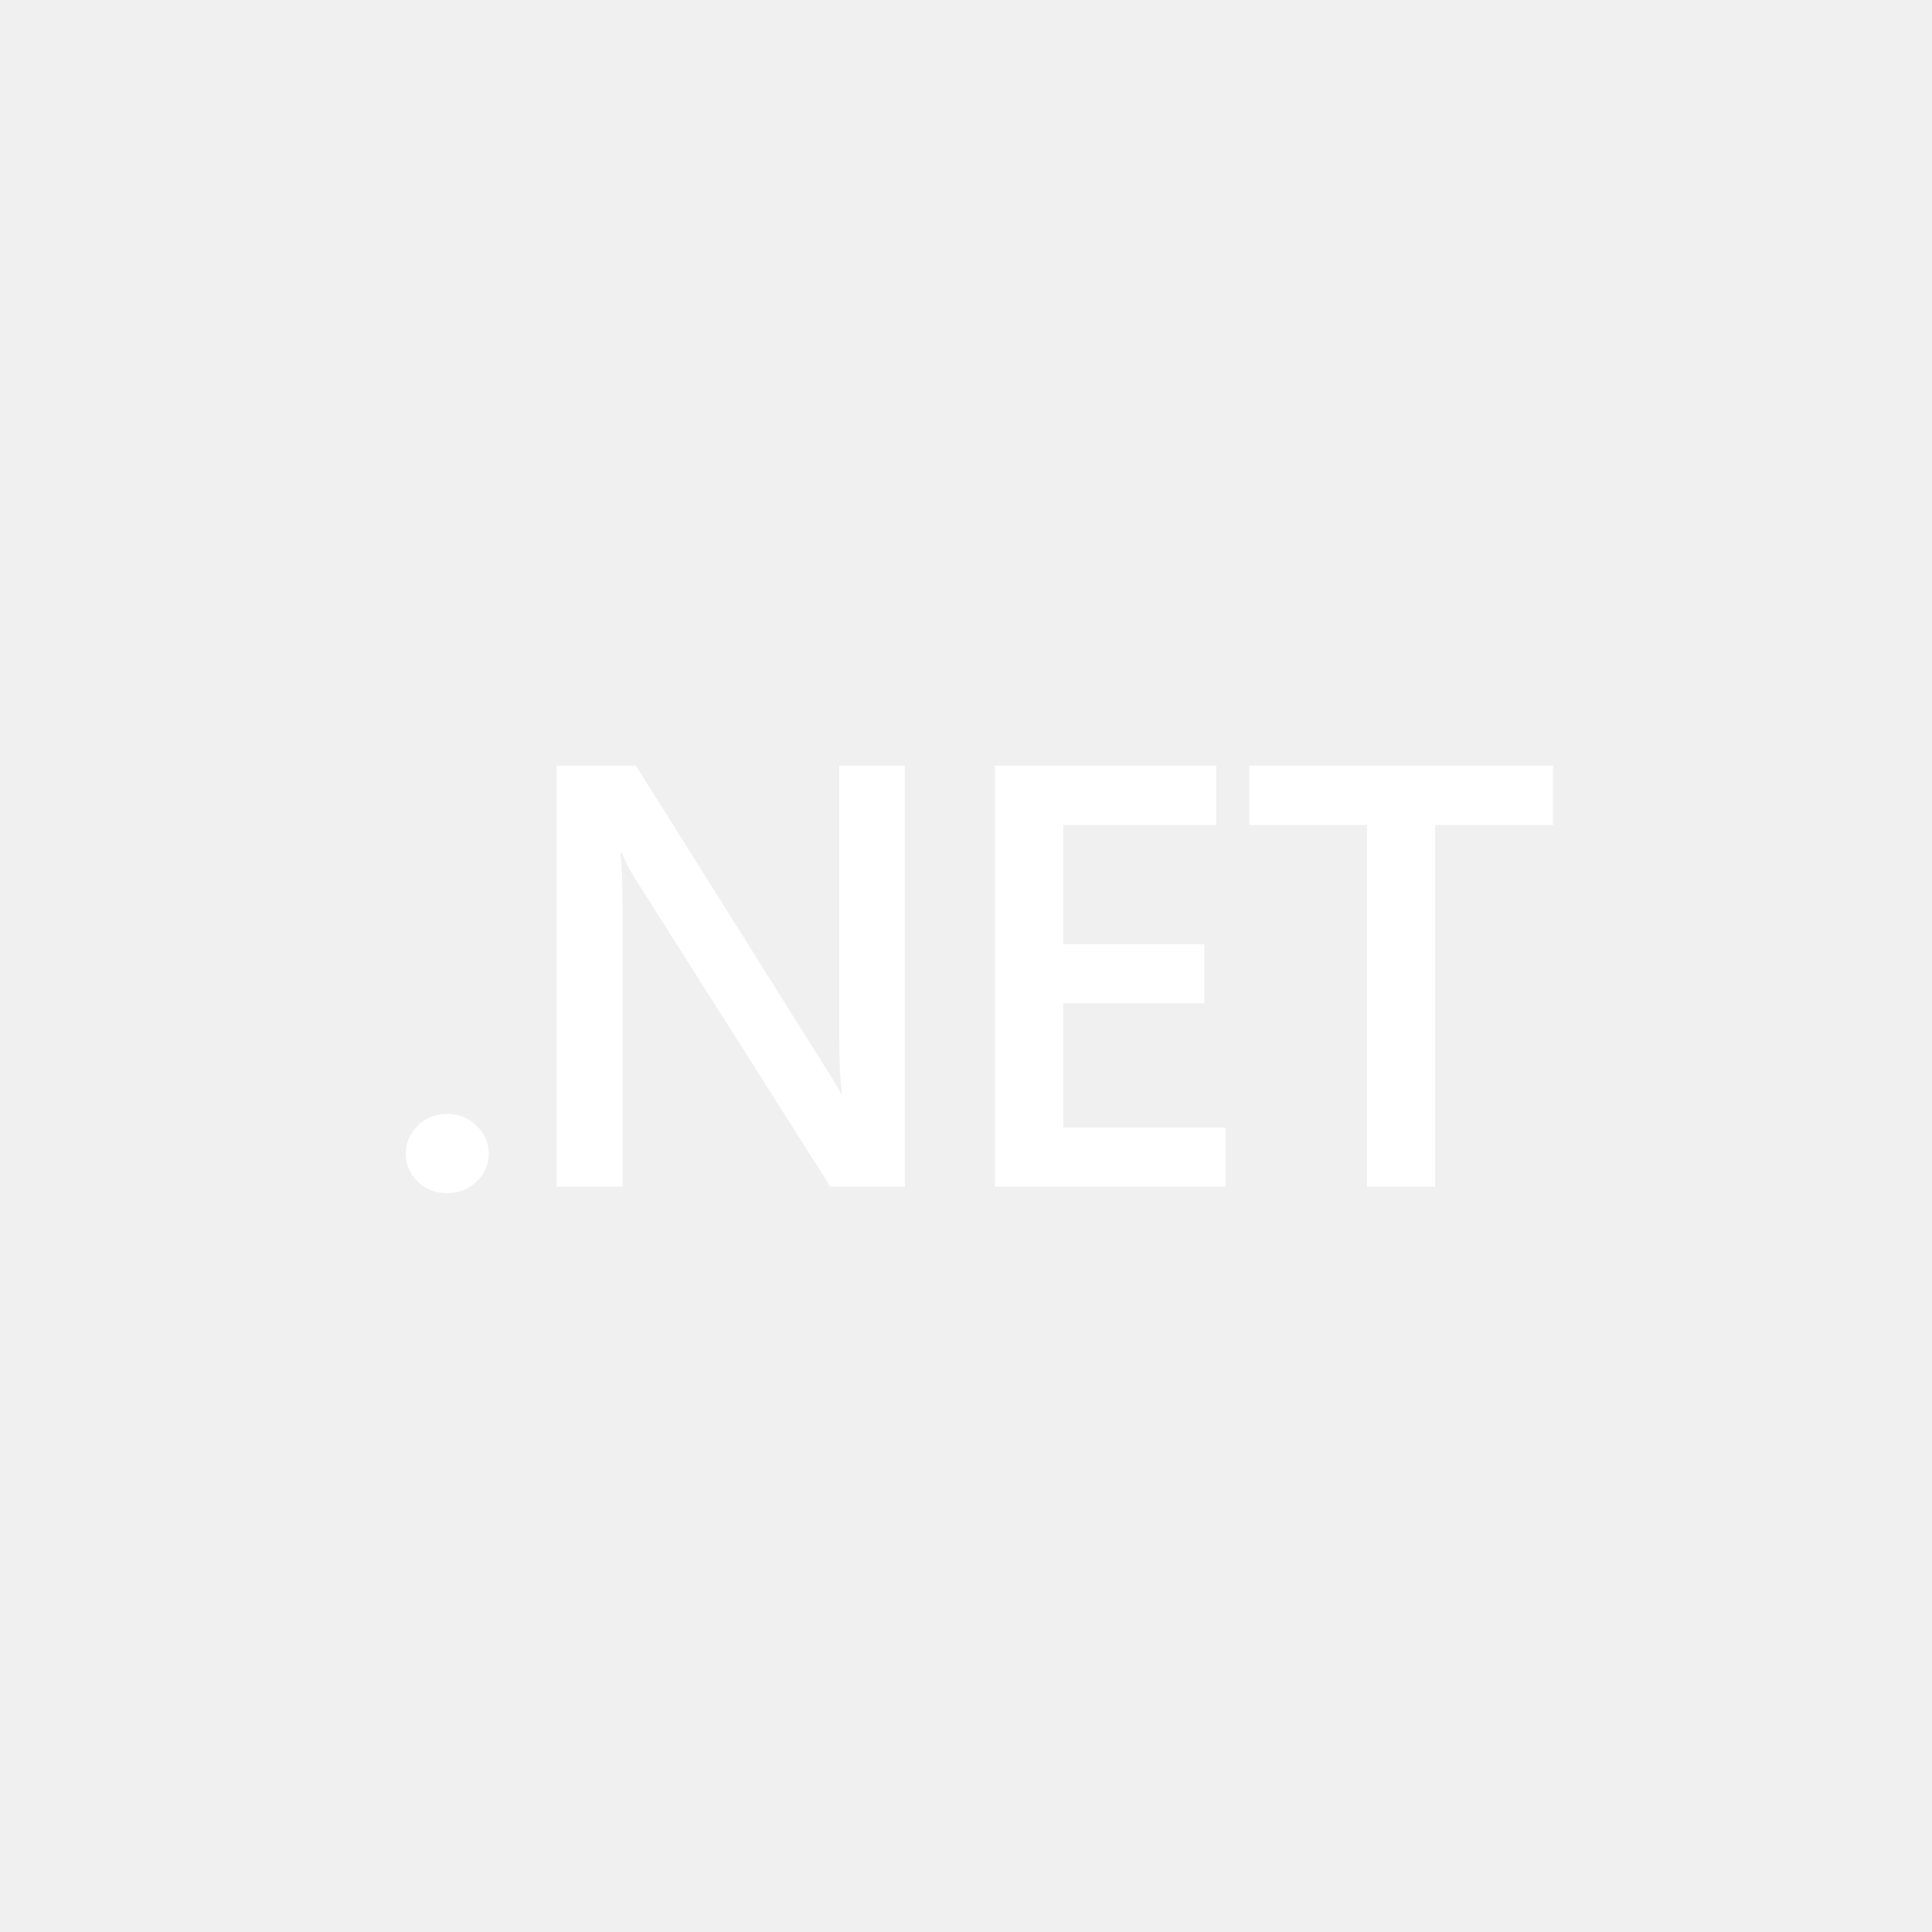
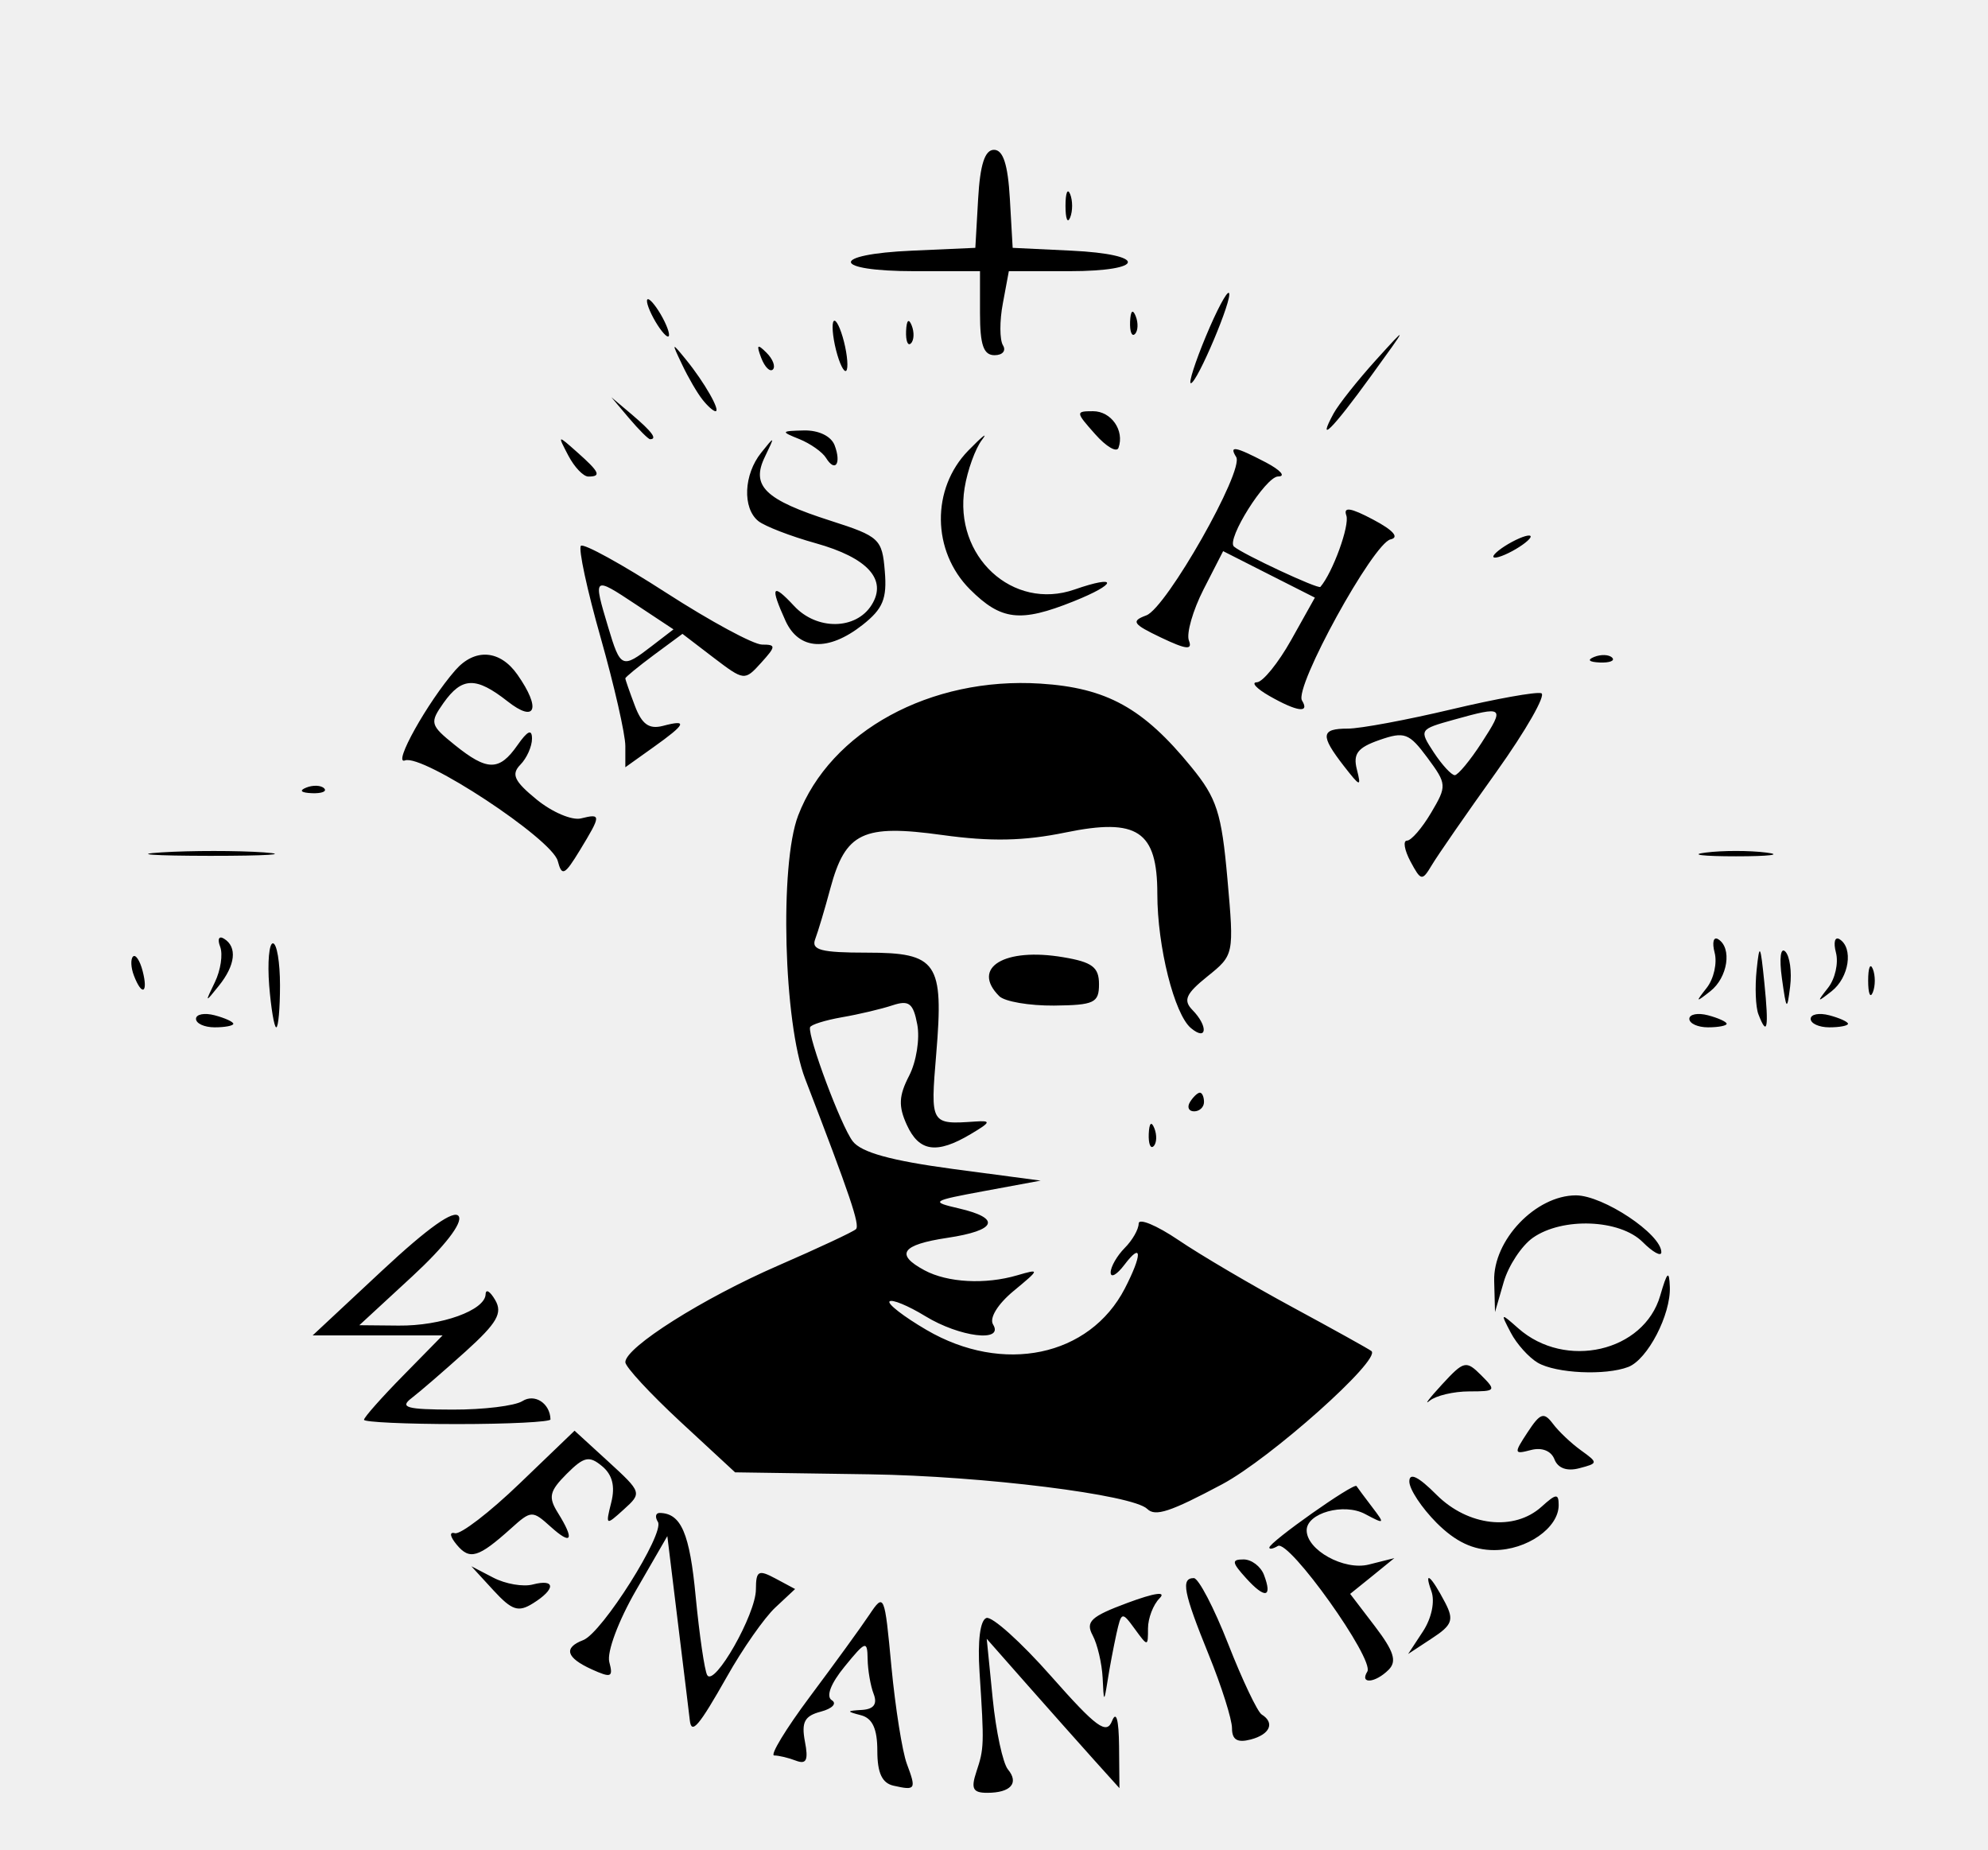
- <svg xmlns="http://www.w3.org/2000/svg" width="456" height="456" viewBox="0 0 456 456" version="1.1" xml:space="preserve" style="fill-rule:evenodd;clip-rule:evenodd;stroke-linejoin:round;stroke-miterlimit:2;">
-   <path d="m 105.5,281.609 c -2.703,0 -5.001,-0.9 -6.893,-2.702 -1.892,-1.848 -2.838,-4.042 -2.838,-6.582 0,-2.587 0.946,-4.804 2.838,-6.652 1.892,-1.848 4.19,-2.772 6.893,-2.772 2.748,0 5.068,0.924 6.96,2.772 1.937,1.848 2.906,4.064 2.906,6.652 0,2.54 -0.968,4.734 -2.906,6.582 -1.892,1.802 -4.212,2.702 -6.96,2.702 z" style="fill:#ffffff;fill-rule:nonzero;stroke-width:0.838" />
-   <path d="M 213.561,280.084 H 195.99 L 149.7,207.054 c -1.171,-1.848 -2.14,-3.765 -2.906,-5.751 h -0.406 c 0.361,2.125 0.541,6.675 0.541,13.65 v 65.132 h -15.543 v -99.36 h 18.719 l 44.737,71.298 c 1.892,2.957 3.109,4.989 3.649,6.098 h 0.27 c -0.45,-2.632 -0.676,-7.09 -0.676,-13.373 v -64.023 h 15.476 z" style="fill:#ffffff;fill-rule:nonzero;stroke-width:0.838" />
-   <path d="m 289.251,280.084 h -54.401 v -99.36 h 52.238 v 13.997 h -36.154 v 28.131 h 33.316 v 13.927 h -33.316 v 29.378 h 38.316 z" style="fill:#ffffff;fill-rule:nonzero;stroke-width:0.838" />
-   <path d="M 366.565,194.721 H 338.722 v 85.363 h -16.084 v -85.363 h -27.775 v -13.997 h 71.701 z" style="fill:#ffffff;fill-rule:nonzero;stroke-width:0.838" />
+ <svg xmlns="http://www.w3.org/2000/svg" width="243" height="226" viewBox="0 0 213 186" version="1.1" xml:space="preserve" style="clip-rule:evenodd;stroke-linejoin:round;stroke-miterlimit:2;">
+   <g>
+     <path d="M 95.75 185.24 C94.51,184.97 94.00,183.88 94.00,181.50 C94.00,179.15 93.48,178.01 92.25,177.69 C90.67,177.28 90.68,177.22 92.36,177.12 C93.62,177.04 94.02,176.49 93.61,175.42 C93.27,174.55 92.98,172.86 92.96,171.67 C92.93,169.66 92.75,169.71 90.50,172.47 C89.00,174.30 88.48,175.68 89.12,176.08 C89.70,176.43 89.17,176.98 87.96,177.30 C86.20,177.76 85.85,178.42 86.24,180.50 C86.63,182.50 86.40,182.98 85.29,182.56 C84.49,182.25 83.44,182.00 82.95,182.00 C82.47,182.00 84.19,179.16 86.79,175.68 C89.39,172.20 92.25,168.27 93.14,166.93 C94.73,164.56 94.78,164.69 95.51,172.50 C95.93,176.90 96.67,181.57 97.16,182.89 C98.19,185.64 98.11,185.77 95.75,185.24 ZM 104.61 183.75 C105.44,181.26 105.46,180.87 104.95,173.07 C104.73,169.72 105.02,167.49 105.69,167.27 C106.29,167.07 109.41,169.87 112.61,173.50 C117.48,179.01 118.56,179.80 119.15,178.30 C119.60,177.17 119.87,178.17 119.90,181.00 L 119.94 185.50 L 117.22 182.48 C115.72,180.81 112.52,177.21 110.11,174.48 L 105.72 169.50 L 106.36 175.90 C106.71,179.42 107.45,182.83 107.99,183.49 C109.21,184.96 108.29,186.00 105.77,186.00 C104.24,186.00 104.01,185.56 104.61,183.75 ZM 132.00 179.08 C132.00,178.13 130.88,174.58 129.50,171.19 C126.80,164.54 126.50,163.00 127.91,163.00 C128.41,163.00 130.07,166.17 131.59,170.05 C133.11,173.93 134.73,177.33 135.18,177.61 C136.62,178.50 136.07,179.75 134.00,180.29 C132.57,180.66 132.00,180.32 132.00,179.08 ZM 73.91 178.25 C73.87,177.84 73.30,173.23 72.66,168.00 L 71.50 158.50 L 68.15 164.30 C66.26,167.57 65.01,170.92 65.28,171.98 C65.72,173.63 65.49,173.72 63.39,172.77 C60.65,171.52 60.35,170.46 62.49,169.64 C64.51,168.87 71.24,158.20 70.49,156.98 C70.15,156.44 70.25,156.01 70.69,156.02 C72.98,156.06 73.90,158.19 74.54,165.01 C74.94,169.13 75.49,172.90 75.77,173.39 C76.53,174.70 80.99,166.87 80.99,164.21 C81.00,162.21 81.25,162.06 83.10,163.05 L 85.19 164.17 L 83.07 166.15 C81.90,167.24 79.56,170.58 77.88,173.57 C74.89,178.85 74.09,179.80 73.91,178.25 ZM 118.14 173.68 C118.06,172.14 117.58,170.08 117.07,169.13 C116.28,167.66 116.88,167.11 120.81,165.65 C123.69,164.58 125.01,164.39 124.24,165.16 C123.56,165.84 123.00,167.30 123.00,168.39 C123.00,170.36 122.98,170.36 121.58,168.44 C120.21,166.56 120.15,166.58 119.61,169.00 C119.31,170.38 118.88,172.62 118.67,174.00 C118.29,176.36 118.26,176.34 118.14,173.68 ZM 146.50 173.01 C147.29,171.71 138.10,158.82 136.91,159.56 C136.41,159.86 136.00,159.94 136.00,159.73 C136.00,159.14 145.09,152.73 145.34,153.14 C145.47,153.34 146.23,154.36 147.03,155.41 C148.41,157.22 148.37,157.26 146.25,156.13 C143.98,154.92 140.00,156.03 140.00,157.88 C140.00,160.00 144.01,162.21 146.65,161.55 L 149.39 160.86 L 147.03 162.78 L 144.66 164.69 L 147.31 168.16 C149.35,170.84 149.69,171.91 148.78,172.82 C147.35,174.25 145.64,174.39 146.50,173.01 ZM 152.46 168.71 C153.39,167.29 153.76,165.50 153.36,164.39 C152.52,162.06 153.34,162.76 154.85,165.65 C155.80,167.49 155.59,168.04 153.41,169.46 L 150.87 171.13 L 152.46 168.71 ZM 52.86 164.30 L 50.50 161.73 L 52.85 162.95 C54.15,163.63 56.06,163.96 57.10,163.68 C59.54,163.05 59.55,164.18 57.11,165.70 C55.53,166.69 54.85,166.46 52.86,164.30 ZM 133.51 163.01 C131.97,161.31 131.93,161.00 133.24,161.00 C134.09,161.00 135.07,161.74 135.42,162.64 C136.36,165.11 135.55,165.26 133.51,163.01 ZM 48.94 159.43 C48.20,158.54 48.12,158.02 48.74,158.19 C49.33,158.36 52.46,155.96 55.69,152.85 L 61.56 147.21 L 65.19 150.53 C68.78,153.82 68.79,153.88 66.83,155.65 C64.90,157.40 64.87,157.38 65.49,154.90 C65.93,153.16 65.61,151.92 64.51,151.01 C63.13,149.86 62.57,149.98 60.71,151.84 C58.87,153.69 58.72,154.32 59.77,156.00 C61.59,158.92 61.27,159.55 58.99,157.49 C57.04,155.73 56.91,155.73 54.74,157.69 C51.26,160.81 50.33,161.10 48.94,159.43 ZM 153.92 157.08 C152.32,155.47 151.00,153.48 151.00,152.65 C151.00,151.65 151.96,152.11 153.92,154.08 C157.29,157.44 162.24,158.00 165.17,155.35 C166.73,153.94 167.00,153.91 167.00,155.19 C167.00,157.62 163.59,160.00 160.09,160.00 C157.84,160.00 155.95,159.11 153.92,157.08 ZM 122.92 155.59 C121.36,154.06 105.31,152.06 93.13,151.88 L 78.76 151.67 L 72.88 146.23 C69.65,143.23 67.00,140.37 67.00,139.87 C67.00,138.28 75.30,133.03 83.40,129.51 C87.70,127.64 91.44,125.89 91.71,125.62 C92.15,125.18 91.10,122.07 86.26,109.50 C83.96,103.50 83.51,86.58 85.51,81.33 C88.97,72.28 99.70,66.43 111.47,67.18 C118.57,67.63 122.49,69.79 127.64,76.11 C130.38,79.46 130.88,81.02 131.51,88.10 C132.23,96.22 132.22,96.25 129.36,98.55 C127.06,100.40 126.75,101.10 127.75,102.13 C129.46,103.87 129.34,105.53 127.61,104.09 C125.82,102.61 124.00,95.35 124.00,89.71 C124.00,82.96 121.87,81.54 114.15,83.13 C109.72,84.04 106.17,84.12 100.97,83.40 C92.45,82.22 90.59,83.11 88.97,89.10 C88.38,91.31 87.64,93.77 87.34,94.56 C86.90,95.72 87.99,96.00 92.86,96.00 C100.43,96.00 101.13,97.02 100.31,106.85 C99.68,114.40 99.69,114.42 104.50,114.09 C106.23,113.97 106.16,114.16 104.00,115.44 C100.36,117.61 98.47,117.33 97.16,114.45 C96.24,112.44 96.30,111.33 97.41,109.18 C98.18,107.69 98.57,105.22 98.28,103.70 C97.85,101.41 97.39,101.06 95.63,101.64 C94.46,102.03 92.02,102.61 90.21,102.92 C88.40,103.24 86.86,103.72 86.79,104.00 C86.55,105.03 90.11,114.57 91.36,116.20 C92.27,117.40 95.47,118.28 102.08,119.17 L 111.50 120.42 L 105.50 121.53 C99.77,122.59 99.64,122.68 102.75,123.40 C107.31,124.46 106.79,125.76 101.50,126.55 C96.59,127.29 95.87,128.32 99.06,130.03 C101.52,131.35 105.57,131.57 109.00,130.56 C111.44,129.85 111.43,129.90 108.59,132.25 C106.89,133.66 105.98,135.15 106.40,135.83 C107.60,137.78 102.82,137.19 99.14,134.94 C97.29,133.81 95.56,133.10 95.31,133.36 C95.05,133.61 96.83,134.99 99.26,136.41 C107.46,141.21 116.74,139.28 120.52,131.97 C122.40,128.32 122.38,126.92 120.47,129.44 C119.66,130.51 119.00,130.88 119.00,130.26 C119.00,129.65 119.68,128.47 120.50,127.64 C121.32,126.82 122.00,125.64 122.00,125.02 C122.00,124.41 123.91,125.20 126.25,126.78 C128.59,128.37 134.10,131.61 138.50,133.99 C142.90,136.37 146.70,138.48 146.94,138.68 C148.02,139.58 136.12,150.19 130.94,152.95 C125.38,155.91 123.78,156.44 122.92,155.59 ZM 166.55 150.28 C166.20,149.37 165.21,148.97 164.03,149.28 C162.20,149.76 162.18,149.65 163.67,147.38 C165.03,145.31 165.41,145.18 166.38,146.46 C166.99,147.28 168.35,148.57 169.40,149.32 C171.24,150.65 171.24,150.70 169.21,151.23 C167.89,151.58 166.92,151.23 166.55,150.28 ZM 39.00 146.04 C39.00,145.78 40.89,143.65 43.21,141.29 L 47.42 137.00 L 40.46 137.00 L 33.50 137.00 L 40.96 130.04 C45.86,125.47 48.67,123.47 49.15,124.24 C49.59,124.95 47.64,127.47 44.19,130.66 L 38.50 135.91 L 42.70 135.95 C47.29,136.00 51.98,134.31 52.03,132.59 C52.05,131.99 52.51,132.27 53.06,133.22 C53.87,134.61 53.26,135.67 49.90,138.71 C47.60,140.78 45.00,143.03 44.11,143.71 C42.78,144.72 43.54,144.94 48.50,144.95 C51.80,144.96 55.16,144.55 55.97,144.04 C57.29,143.20 58.94,144.28 58.98,146.00 C58.99,146.27 54.49,146.50 49.00,146.50 C43.50,146.50 39.00,146.29 39.00,146.04 ZM 154.49 142.27 C156.85,139.71 157.08,139.65 158.71,141.28 C160.34,142.91 160.27,143.00 157.41,143.00 C155.76,143.00 153.86,143.45 153.19,143.99 C152.53,144.54 153.11,143.77 154.49,142.27 ZM 164.76 139.93 C163.81,139.37 162.50,137.92 161.87,136.71 C160.75,134.57 160.77,134.56 162.67,136.24 C167.71,140.70 176.14,138.76 177.88,132.74 C178.63,130.16 178.84,129.97 178.91,131.80 C179.03,134.77 176.53,139.58 174.46,140.38 C172.01,141.32 166.72,141.07 164.76,139.93 ZM 160.09 131.17 C159.97,126.79 164.55,122.00 168.85,122.00 C171.76,122.00 178.00,126.15 178.00,128.09 C178.00,128.59 177.10,128.10 176.00,127.00 C173.56,124.56 167.41,124.32 164.24,126.54 C163.03,127.39 161.62,129.53 161.11,131.29 L 160.18 134.50 L 160.09 131.17 ZM 123.08 115.42 C123.13,114.25 123.36,114.01 123.68,114.81 C123.97,115.53 123.94,116.40 123.60,116.73 C123.27,117.06 123.04,116.47 123.08,115.42 ZM 127.50 112.00 C127.84,111.45 128.32,111.00 128.56,111.00 C128.80,111.00 129.00,111.45 129.00,112.00 C129.00,112.55 128.52,113.00 127.94,113.00 C127.36,113.00 127.16,112.55 127.50,112.00 ZM 21.00 103.09 C21.00,102.60 21.90,102.42 23.00,102.71 C24.10,103.00 25.00,103.41 25.00,103.62 C25.00,103.83 24.10,104.00 23.00,104.00 C21.90,104.00 21.00,103.59 21.00,103.09 ZM 28.84 99.50 C28.65,97.03 28.83,95.00 29.24,95.00 C29.66,95.00 30.00,97.03 30.00,99.50 C30.00,101.97 29.82,104.00 29.60,104.00 C29.38,104.00 29.04,101.97 28.84,99.50 ZM 181.00 103.09 C181.00,102.60 181.90,102.42 183.00,102.71 C184.10,103.00 185.00,103.41 185.00,103.62 C185.00,103.83 184.10,104.00 183.00,104.00 C181.90,104.00 181.00,103.59 181.00,103.09 ZM 188.40 102.60 C188.10,101.82 188.02,99.69 188.21,97.85 C188.52,94.91 188.62,95.09 189.04,99.25 C189.53,104.12 189.35,105.07 188.40,102.60 ZM 194.00 103.09 C194.00,102.60 194.90,102.42 196.00,102.71 C197.10,103.00 198.00,103.41 198.00,103.62 C198.00,103.83 197.10,104.00 196.00,104.00 C194.90,104.00 194.00,103.59 194.00,103.09 ZM 107.06 100.66 C104.01,97.61 107.62,95.42 113.92,96.49 C117.03,97.01 117.75,97.56 117.75,99.38 C117.75,101.38 117.24,101.62 112.93,101.67 C110.28,101.69 107.64,101.24 107.06,100.66 ZM 190.92 98.75 C190.62,96.60 190.78,95.38 191.28,95.88 C191.76,96.36 192.00,98.05 191.80,99.63 C191.47,102.27 191.40,102.20 190.92,98.75 ZM 23.02 99.17 C23.64,97.89 23.90,96.18 23.59,95.37 C23.27,94.54 23.46,94.16 24.01,94.51 C25.44,95.39 25.23,97.34 23.44,99.56 C21.96,101.41 21.94,101.39 23.02,99.17 ZM 182.87 99.76 C183.62,98.80 184.00,97.11 183.71,96.00 C183.42,94.90 183.59,94.25 184.09,94.56 C185.60,95.49 185.12,98.66 183.25,100.13 C181.67,101.37 181.63,101.34 182.87,99.76 ZM 195.87 99.76 C196.62,98.80 197.00,97.11 196.71,96.00 C196.42,94.90 196.59,94.25 197.09,94.56 C198.60,95.49 198.12,98.66 196.25,100.13 C194.67,101.37 194.63,101.34 195.87,99.76 ZM 200.16 99.00 C200.16,97.62 200.38,97.06 200.66,97.75 C200.94,98.44 200.94,99.56 200.66,100.25 C200.38,100.94 200.16,100.38 200.16,99.00 ZM 14.35 98.46 C14.02,97.61 13.98,96.69 14.25,96.42 C14.52,96.14 14.99,96.84 15.28,97.96 C15.90,100.34 15.21,100.71 14.35,98.46 ZM 59.76 86.18 C59.14,83.81 45.27,74.68 43.39,75.41 C42.02,75.93 45.80,69.17 48.78,65.75 C50.87,63.36 53.57,63.55 55.44,66.22 C58.00,69.87 57.40,71.46 54.37,69.07 C50.99,66.42 49.50,66.46 47.52,69.25 C46.02,71.38 46.08,71.62 48.72,73.75 C52.21,76.56 53.49,76.57 55.44,73.78 C56.53,72.22 57.00,72.01 57.00,73.08 C57.00,73.91 56.44,75.17 55.75,75.87 C54.75,76.90 55.09,77.63 57.50,79.60 C59.15,80.95 61.29,81.86 62.25,81.62 C64.43,81.08 64.43,81.25 62.13,85.03 C60.49,87.72 60.20,87.86 59.76,86.18 ZM 151.12 86.23 C150.47,85.00 150.30,84.00 150.75,84.00 C151.20,84.00 152.36,82.66 153.33,81.02 C155.04,78.13 155.03,77.95 152.93,75.11 C150.97,72.47 150.48,72.29 147.80,73.22 C145.45,74.04 144.95,74.70 145.38,76.38 C145.87,78.30 145.74,78.26 143.98,76.00 C141.43,72.71 141.51,72.00 144.42,72.00 C145.75,72.00 150.74,71.07 155.50,69.94 C160.26,68.81 164.60,68.03 165.14,68.21 C165.67,68.39 163.50,72.19 160.31,76.66 C157.11,81.13 154.01,85.61 153.41,86.62 C152.37,88.36 152.25,88.33 151.12,86.23 ZM 158.76 73.49 C161.25,69.64 161.14,69.55 155.76,71.05 C152.06,72.08 152.03,72.12 153.62,74.55 C154.51,75.90 155.52,76.99 155.87,76.99 C156.21,76.98 157.52,75.41 158.76,73.49 ZM 17.29 85.26 C20.47,85.06 25.42,85.06 28.29,85.26 C31.15,85.47 28.55,85.63 22.50,85.63 C16.45,85.62 14.10,85.46 17.29,85.26 ZM 182.75 85.28 C184.54,85.05 187.46,85.05 189.25,85.28 C191.04,85.50 189.57,85.68 186.00,85.68 C182.43,85.68 180.96,85.50 182.75,85.28 ZM 32.81 78.32 C33.53,78.03 34.40,78.06 34.73,78.40 C35.06,78.73 34.47,78.96 33.42,78.92 C32.25,78.87 32.01,78.64 32.81,78.32 ZM 67.00 73.86 C67.00,72.61 65.81,67.39 64.36,62.27 C62.90,57.14 61.95,52.72 62.24,52.42 C62.53,52.13 66.64,54.39 71.38,57.45 C76.11,60.50 80.73,63.00 81.65,63.00 C83.16,63.00 83.15,63.18 81.54,64.96 C79.78,66.90 79.73,66.89 76.44,64.39 L 73.12 61.85 L 70.06 64.11 C68.38,65.36 67.00,66.49 67.00,66.62 C67.00,66.76 67.46,68.07 68.02,69.55 C68.77,71.54 69.54,72.09 71.02,71.71 C73.74,70.99 73.51,71.50 70.00,74.00 L 67.00 76.14 L 67.00 73.86 ZM 69.83 63.16 L 72.16 61.37 L 68.08 58.67 C63.55,55.67 63.53,55.69 65.16,61.13 C66.48,65.54 66.65,65.61 69.83,63.16 ZM 136.00 68.50 C134.62,67.71 134.02,67.05 134.66,67.04 C135.30,67.02 136.96,64.97 138.35,62.49 L 140.88 57.97 L 135.96 55.48 L 131.05 52.99 L 128.95 57.09 C127.80,59.35 127.10,61.81 127.38,62.56 C127.79,63.61 127.11,63.54 124.40,62.25 C121.36,60.80 121.15,60.49 122.82,59.87 C124.97,59.08 133.33,44.34 132.45,42.91 C131.66,41.65 132.32,41.76 135.64,43.49 C137.21,44.32 137.80,44.99 136.94,44.99 C135.61,45.00 131.35,51.76 132.21,52.50 C133.14,53.31 141.24,57.09 141.47,56.82 C142.79,55.29 144.63,50.23 144.25,49.17 C143.91,48.21 144.71,48.33 147.14,49.62 C149.28,50.75 149.95,51.52 148.99,51.73 C147.13,52.13 138.63,67.59 139.50,68.99 C140.36,70.39 138.96,70.19 136.00,68.50 ZM 170.81 64.32 C171.53,64.03 172.40,64.06 172.73,64.40 C173.06,64.73 172.47,64.96 171.42,64.92 C170.25,64.87 170.01,64.64 170.81,64.32 ZM 84.16 60.45 C82.48,56.75 82.73,56.33 85.09,58.87 C87.53,61.49 91.72,61.43 93.39,58.75 C95.09,56.04 92.97,53.70 87.39,52.14 C84.70,51.39 81.94,50.32 81.25,49.77 C79.53,48.38 79.68,44.78 81.56,42.44 C83.03,40.60 83.05,40.62 81.96,42.87 C80.43,46.01 81.94,47.48 89.04,49.75 C94.22,51.41 94.52,51.69 94.80,55.14 C95.05,58.09 94.60,59.17 92.42,60.89 C88.74,63.78 85.60,63.61 84.16,60.45 ZM 103.92 57.08 C99.84,52.99 99.76,46.30 103.75,42.21 C105.26,40.66 105.92,40.15 105.21,41.07 C104.50,42.00 103.66,44.31 103.35,46.22 C102.16,53.55 108.51,59.41 115.13,57.10 C119.84,55.46 119.75,56.48 115.02,58.37 C109.31,60.66 107.27,60.42 103.92,57.08 ZM 160.00 53.57 C160.00,53.30 160.90,52.59 162.00,52.00 C163.10,51.41 164.00,51.15 164.00,51.43 C164.00,51.70 163.10,52.41 162.00,53.00 C160.90,53.59 160.00,53.85 160.00,53.57 ZM 60.89 42.75 C59.72,40.51 59.72,40.51 61.85,42.40 C64.24,44.52 64.46,45.00 63.04,45.00 C62.50,45.00 61.54,43.99 60.89,42.75 ZM 88.50 43.00 C88.11,42.37 86.83,41.47 85.65,40.99 C83.63,40.18 83.65,40.12 86.14,40.06 C87.72,40.03 89.04,40.67 89.42,41.64 C90.17,43.61 89.49,44.61 88.50,43.00 ZM 117.33 40.45 C115.23,38.09 115.23,38.00 117.11,38.00 C119.06,38.00 120.50,40.06 119.84,41.92 C119.65,42.46 118.52,41.80 117.33,40.45 ZM 67.40 38.75 L 65.50 36.50 L 67.75 38.40 C69.86,40.20 70.46,41.00 69.65,41.00 C69.47,41.00 68.45,39.99 67.40,38.75 ZM 142.88 38.25 C143.40,37.29 145.45,34.70 147.44,32.50 C150.91,28.67 150.88,28.74 146.88,34.25 C142.77,39.93 141.03,41.66 142.88,38.25 ZM 75.26 36.75 C74.71,36.06 73.73,34.38 73.08,33.00 C71.93,30.59 71.95,30.57 73.52,32.50 C75.46,34.88 77.24,38.00 76.66,38.00 C76.43,38.00 75.80,37.44 75.26,36.75 ZM 129.20 29.98 C130.35,27.21 131.46,25.12 131.67,25.33 C132.14,25.80 128.26,35.00 127.59,35.00 C127.33,35.00 128.05,32.74 129.20,29.98 ZM 81.56 32.29 C81.02,30.87 81.14,30.75 82.12,31.73 C82.81,32.41 83.11,33.22 82.81,33.53 C82.50,33.83 81.94,33.28 81.56,32.29 ZM 89.57 31.43 C89.20,29.96 89.10,28.57 89.33,28.34 C89.57,28.10 90.06,29.11 90.43,30.57 C90.80,32.04 90.90,33.43 90.67,33.66 C90.43,33.90 89.94,32.89 89.57,31.43 ZM 105.00 27.50 L 105.00 23.00 L 98.00 23.00 C89.04,23.00 88.83,21.19 97.75,20.80 L 104.50 20.50 L 104.80 15.25 C105.01,11.57 105.52,10.00 106.50,10.00 C107.48,10.00 107.99,11.57 108.20,15.25 L 108.50 20.50 L 114.75 20.80 C122.99,21.19 122.83,23.00 114.55,23.00 L 108.09 23.00 L 107.45 26.44 C107.09,28.32 107.10,30.35 107.46,30.94 C107.82,31.52 107.42,32.00 106.56,32.00 C105.38,32.00 105.00,30.91 105.00,27.50 ZM 97.08 29.42 C97.13,28.25 97.36,28.01 97.68,28.81 C97.97,29.53 97.94,30.40 97.60,30.73 C97.27,31.06 97.04,30.47 97.08,29.42 ZM 70.00 28.00 C69.41,26.90 69.15,26.00 69.43,26.00 C69.70,26.00 70.41,26.90 71.00,28.00 C71.59,29.10 71.85,30.00 71.57,30.00 C71.30,30.00 70.59,29.10 70.00,28.00 ZM 121.08 28.42 C121.13,27.25 121.36,27.01 121.68,27.81 C121.97,28.53 121.94,29.40 121.60,29.73 C121.27,30.06 121.04,29.47 121.08,28.42 ZM 114.16 16.00 C114.16,14.62 114.38,14.06 114.66,14.75 C114.94,15.44 114.94,16.56 114.66,17.25 C114.38,17.94 114.16,17.38 114.16,16.00 Z" fill="rgba(0,0,0,1)" />
+   </g>
</svg>
